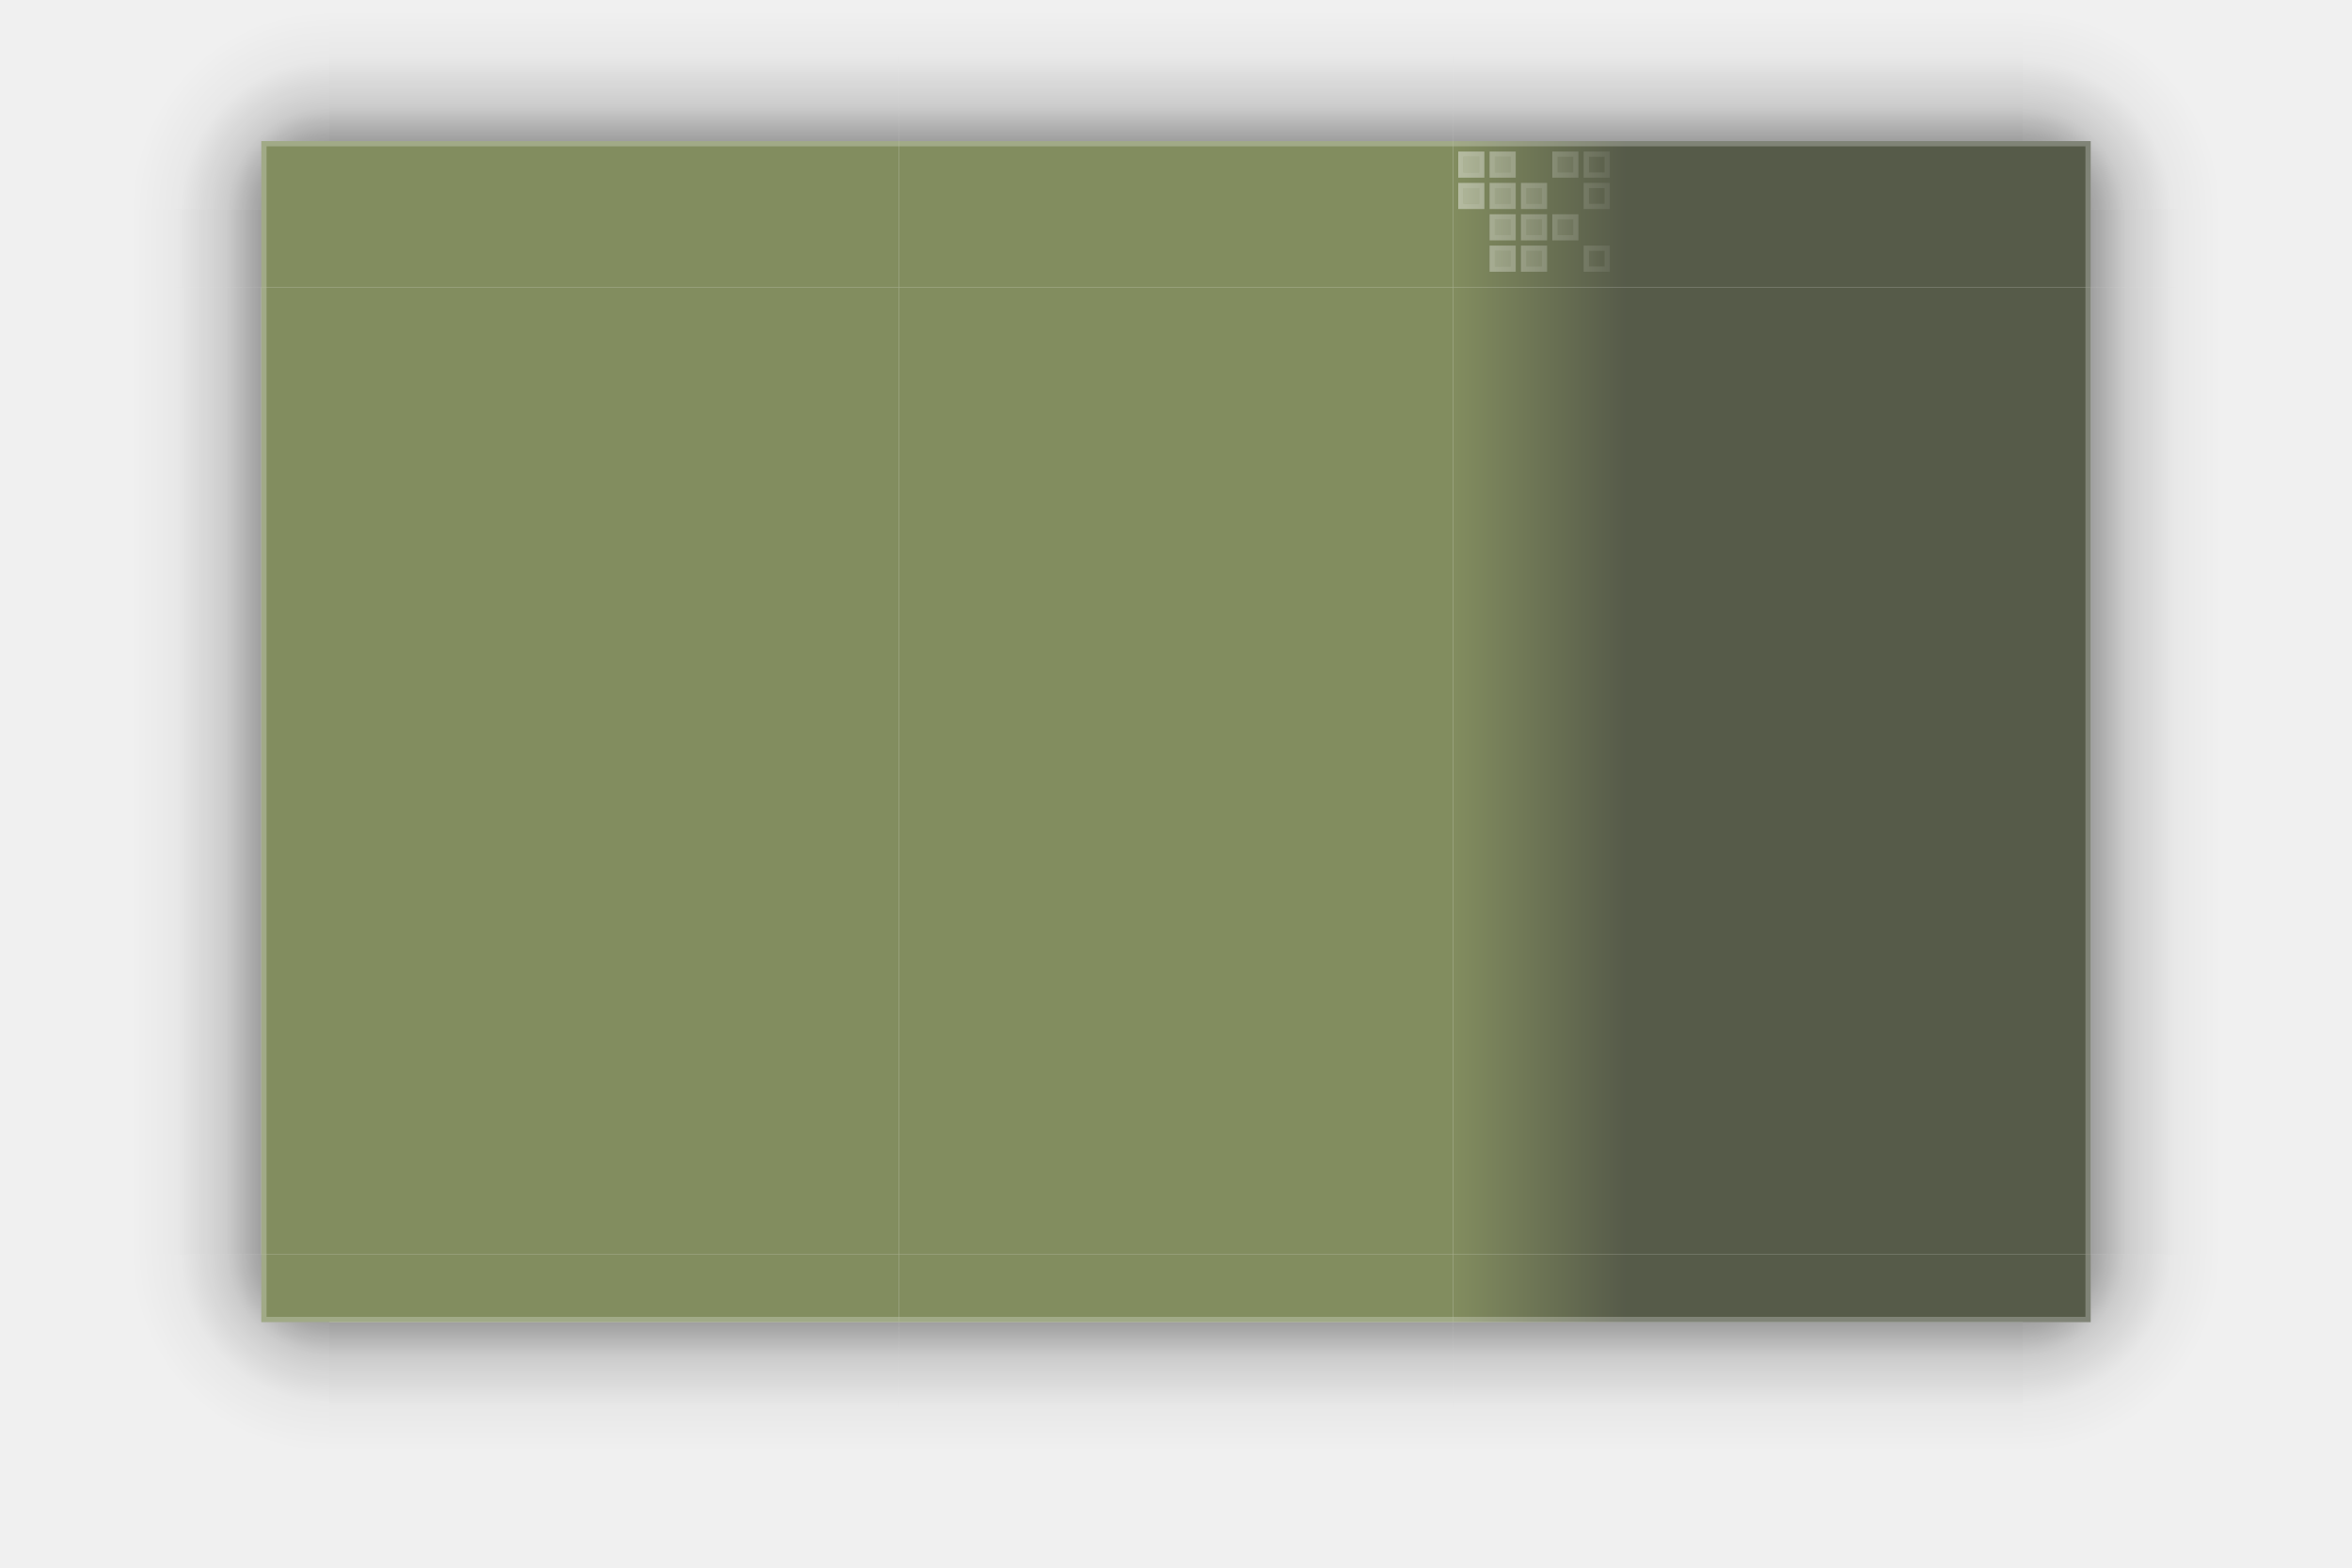
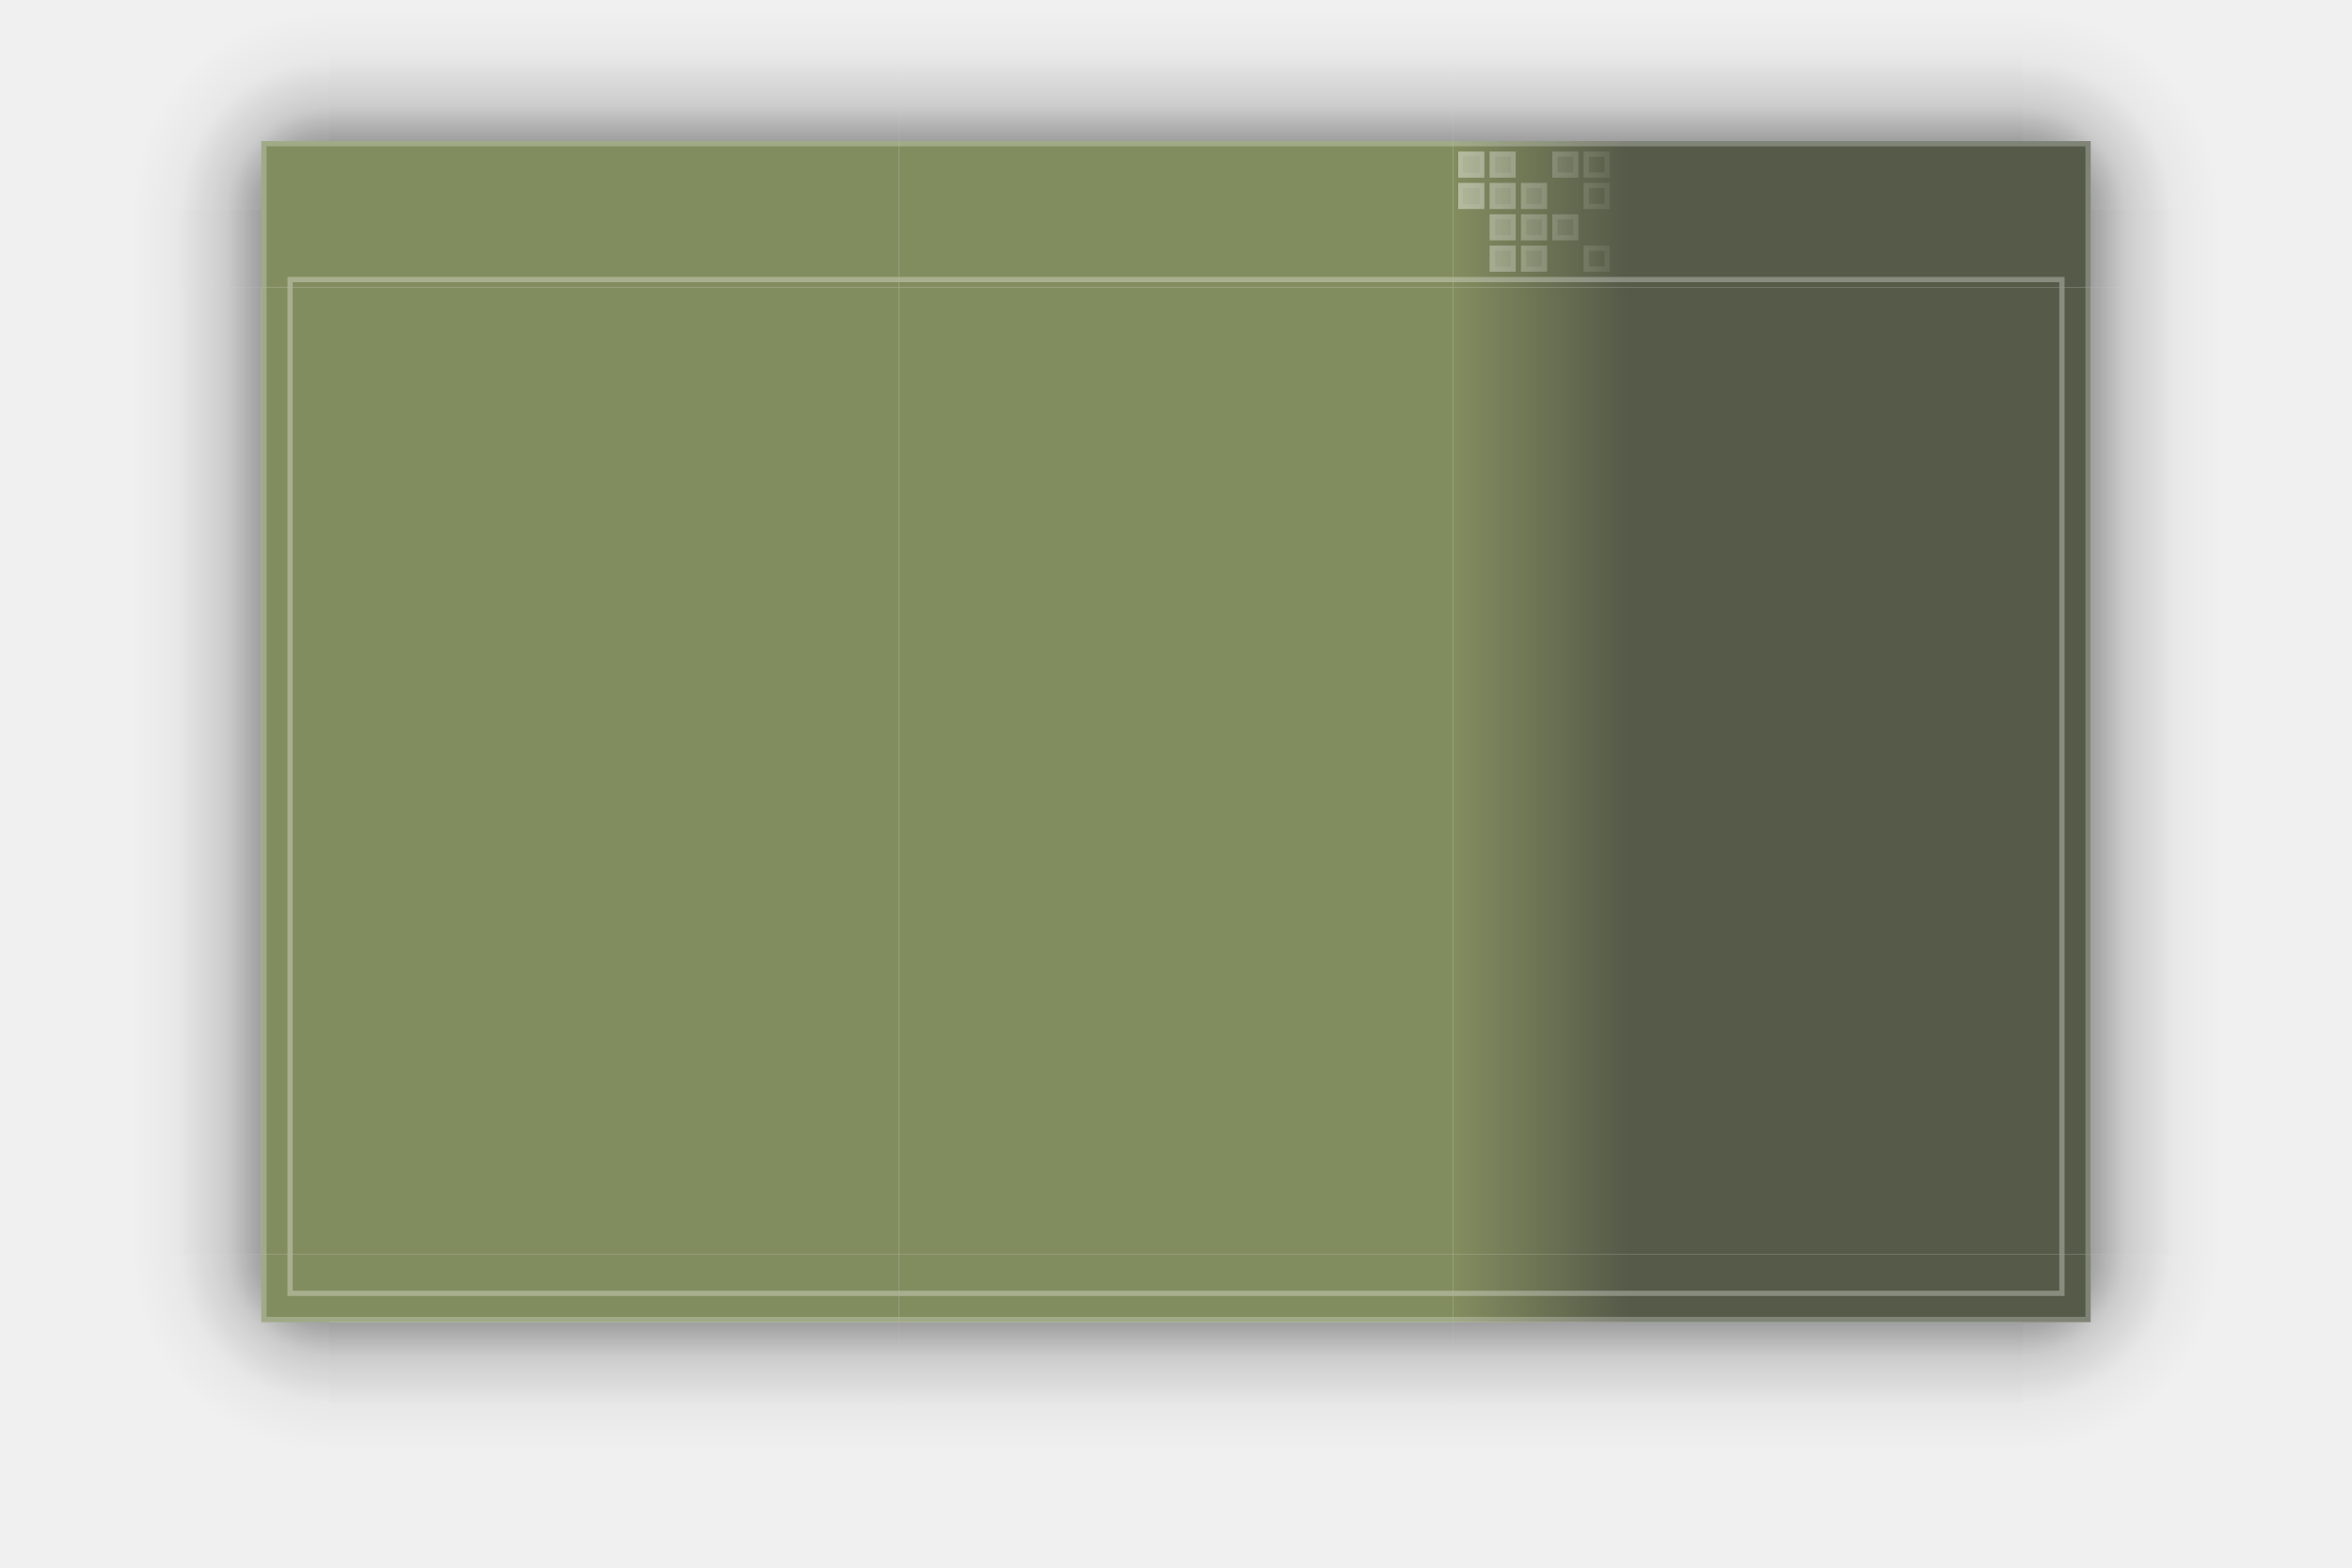
<svg xmlns="http://www.w3.org/2000/svg" xmlns:xlink="http://www.w3.org/1999/xlink" width="450" height="300" viewBox="0 0 450 300" version="1.1" id="svg5" xml:space="preserve">
  <defs id="defs2">
    <linearGradient id="linearGradient4">
      <stop style="stop-color:#5e6c2f;stop-opacity:0.749;" offset="0" id="stop5" />
      <stop style="stop-color:#232912;stop-opacity:0.749;" offset="0.271" id="stop6" />
    </linearGradient>
    <linearGradient id="linearGradient4-1">
      <stop style="stop-color:#5e6c2f;stop-opacity:0.749;" offset="0.629" id="stop3" />
      <stop style="stop-color:#232912;stop-opacity:0.834;" offset="0.93" id="stop4" />
    </linearGradient>
    <linearGradient id="linearGradient2">
      <stop style="stop-color:#5e6c2f;stop-opacity:0.749;" offset="0" id="stop1" />
      <stop style="stop-color:#232912;stop-opacity:0.749;" offset="0.271" id="stop2" />
    </linearGradient>
    <linearGradient id="shadow_gradient">
      <stop style="stop-color:#000000;stop-opacity:0.34;" offset="0" id="stop1517" />
      <stop style="stop-color:#000000;stop-opacity:0.15;" offset="0.268" id="stop1519" />
      <stop style="stop-color:#000000;stop-opacity:0.03;" offset="0.662" id="stop1521" />
      <stop style="stop-color:#000000;stop-opacity:0;" offset="1" id="stop1523" />
    </linearGradient>
    <linearGradient id="linearGradient7109">
      <stop style="stop-color:#ffffff;stop-opacity:0.55;" offset="0" id="stop7105" />
      <stop style="stop-color:#ffffff;stop-opacity:0.09;" offset="1" id="stop7107" />
    </linearGradient>
    <linearGradient id="eblem_inner">
      <stop style="stop-color:#ffffff;stop-opacity:0.47;" offset="0" id="stop7097" />
      <stop style="stop-color:#ffffff;stop-opacity:0;" offset="1" id="stop7099" />
    </linearGradient>
    <linearGradient id="window_right">
      <stop style="stop-color:#5e6c2f;stop-opacity:0.749;" offset="0" id="stop3002" />
      <stop style="stop-color:#232912;stop-opacity:0.749;" offset="0.271" id="stop3004" />
    </linearGradient>
    <linearGradient id="shadow_gradient-1">
      <stop style="stop-color:#000000;stop-opacity:0.34;" offset="0.33" id="stop7574" />
      <stop style="stop-color:#000000;stop-opacity:0.15;" offset="0.51" id="stop1159" />
      <stop style="stop-color:#000000;stop-opacity:0.03;" offset="0.76" id="stop1161" />
      <stop style="stop-color:#000000;stop-opacity:0;" offset="1" id="stop7576" />
    </linearGradient>
    <linearGradient xlink:href="#shadow_gradient" id="linearGradient7580" x1="255" y1="55" x2="255" y2="30" gradientUnits="userSpaceOnUse" gradientTransform="matrix(0.3655172,0,0,1,142.7586,-28)" />
    <linearGradient xlink:href="#shadow_gradient" id="linearGradient7712" x1="125" y1="-370" x2="125" y2="-395" gradientUnits="userSpaceOnUse" gradientTransform="translate(0,-30)" />
    <linearGradient xlink:href="#shadow_gradient" id="linearGradient7720" x1="135" y1="-80" x2="135" y2="-55" gradientUnits="userSpaceOnUse" gradientTransform="translate(0,30)" />
    <linearGradient xlink:href="#shadow_gradient" id="linearGradient7728" x1="215" y1="240" x2="215" y2="265" gradientUnits="userSpaceOnUse" gradientTransform="matrix(0.3655172,0,0,1,142.7586,13)" />
    <linearGradient xlink:href="#linearGradient2" id="linearGradient3008" x1="278" y1="37.5" x2="400" y2="37.5" gradientUnits="userSpaceOnUse" gradientTransform="matrix(1,0,0,1.037037,0,2.111111)" />
    <linearGradient xlink:href="#linearGradient4" id="linearGradient3981" gradientUnits="userSpaceOnUse" x1="278" y1="37.5" x2="400" y2="37.5" gradientTransform="matrix(1,0,0,6.851852,0,-109.4444)" />
    <linearGradient xlink:href="#window_right" id="linearGradient4719" gradientUnits="userSpaceOnUse" gradientTransform="matrix(1,0,0,0.4814815,0,228.4444)" x1="278" y1="37.5" x2="400" y2="37.5" />
    <linearGradient xlink:href="#eblem_inner" id="linearGradient7103" x1="280" y1="40.5" x2="307" y2="40.5" gradientUnits="userSpaceOnUse" />
    <linearGradient xlink:href="#linearGradient7109" id="linearGradient7111" x1="279" y1="40.5" x2="308" y2="40.5" gradientUnits="userSpaceOnUse" />
    <linearGradient xlink:href="#shadow_gradient" id="linearGradient14104" gradientUnits="userSpaceOnUse" gradientTransform="matrix(0.3758621,0,0,1,247.931,-28)" x1="255" y1="55" x2="255" y2="30" />
    <linearGradient xlink:href="#shadow_gradient" id="linearGradient14109" gradientUnits="userSpaceOnUse" gradientTransform="matrix(0.3758621,0,0,1,32.93104,-28)" x1="255" y1="55" x2="255" y2="30" />
    <linearGradient xlink:href="#shadow_gradient" id="linearGradient14115" gradientUnits="userSpaceOnUse" gradientTransform="matrix(0.3758621,0,0,1,32.93104,13)" x1="215" y1="240" x2="215" y2="265" />
    <linearGradient xlink:href="#shadow_gradient" id="linearGradient14119" gradientUnits="userSpaceOnUse" gradientTransform="matrix(0.3758621,0,0,1,247.931,13)" x1="215" y1="240" x2="215" y2="265" />
    <linearGradient xlink:href="#shadow_gradient" id="linearGradient497" gradientUnits="userSpaceOnUse" gradientTransform="translate(0,30)" x1="135" y1="-80" x2="135" y2="-55" />
    <linearGradient xlink:href="#shadow_gradient" id="linearGradient499" gradientUnits="userSpaceOnUse" x1="125" y1="-370" x2="125" y2="-395" gradientTransform="translate(0,-30)" />
    <linearGradient xlink:href="#shadow_gradient" id="linearGradient503" gradientUnits="userSpaceOnUse" gradientTransform="matrix(0.3655172,0,0,1,142.7586,13)" x1="215" y1="240" x2="215" y2="265" />
    <linearGradient xlink:href="#shadow_gradient" id="linearGradient505" gradientUnits="userSpaceOnUse" gradientTransform="matrix(0.375862,0,0,1,32.93103,13)" x1="215" y1="240" x2="215" y2="265" />
    <linearGradient xlink:href="#shadow_gradient" id="linearGradient509" gradientUnits="userSpaceOnUse" gradientTransform="matrix(0.3758621,0,0,1,247.931,13)" x1="215" y1="240" x2="215" y2="265" />
    <linearGradient xlink:href="#shadow_gradient" id="linearGradient515" gradientUnits="userSpaceOnUse" gradientTransform="matrix(0.3655172,0,0,1,142.7586,-28)" x1="255" y1="55" x2="255" y2="30" />
    <linearGradient xlink:href="#shadow_gradient" id="linearGradient517" gradientUnits="userSpaceOnUse" gradientTransform="matrix(0.3758621,0,0,1,32.93104,-28)" x1="255" y1="55" x2="255" y2="30" />
    <linearGradient xlink:href="#shadow_gradient" id="linearGradient523" gradientUnits="userSpaceOnUse" gradientTransform="matrix(0.3758621,0,0,1,247.931,-28)" x1="255" y1="55" x2="255" y2="30" />
    <linearGradient xlink:href="#shadow_gradient" id="linearGradient542" gradientUnits="userSpaceOnUse" gradientTransform="matrix(0.05172414,0,0,1,-59.13793,-5)" x1="255" y1="55" x2="255" y2="30" />
    <linearGradient xlink:href="#shadow_gradient" id="linearGradient1233" gradientUnits="userSpaceOnUse" gradientTransform="matrix(0.05172414,0,0,1,35.86207,-455)" x1="255" y1="55" x2="255" y2="30" />
    <linearGradient xlink:href="#shadow_gradient" id="linearGradient1969" gradientUnits="userSpaceOnUse" gradientTransform="matrix(0.05172414,0,0,1,-59.13793,-455)" x1="255" y1="55" x2="255" y2="30" />
    <linearGradient xlink:href="#shadow_gradient" id="linearGradient1973" gradientUnits="userSpaceOnUse" gradientTransform="matrix(0.05172414,0,0,1,-59.13793,-5)" x1="255" y1="55" x2="255" y2="30" />
    <radialGradient xlink:href="#shadow_gradient-1" id="radialGradient1389" cx="390.12" cy="240" fx="390.12" fy="240" r="19" gradientUnits="userSpaceOnUse" gradientTransform="matrix(4.1873418e-8,2,-2,1.2718048e-6,867,-540.2402)" />
    <radialGradient xlink:href="#shadow_gradient-1" id="radialGradient2437" gradientUnits="userSpaceOnUse" gradientTransform="matrix(4.1873418e-8,-2,-2,-1.2718048e-6,867,820.2402)" cx="390.12" cy="240" fx="390.12" fy="240" r="19" />
    <radialGradient xlink:href="#shadow_gradient-1" id="radialGradient2442" gradientUnits="userSpaceOnUse" gradientTransform="matrix(-4.1873418e-8,-2,2,-1.2718048e-6,-417,820.2402)" cx="390.12" cy="240" fx="390.12" fy="240" r="19" />
    <radialGradient xlink:href="#shadow_gradient-1" id="radialGradient2447" gradientUnits="userSpaceOnUse" gradientTransform="matrix(-4.1873418e-8,2,2,1.2718048e-6,-417,-540.2402)" cx="390.12" cy="240" fx="390.12" fy="240" r="19" />
    <radialGradient xlink:href="#shadow_gradient-1" id="radialGradient7493" gradientUnits="userSpaceOnUse" gradientTransform="matrix(4.1873418e-8,-2,-2,-1.2718048e-6,875,512.2402)" cx="390.12" cy="240" fx="390.12" fy="240" r="19" />
    <radialGradient xlink:href="#shadow_gradient-1" id="radialGradient7499" gradientUnits="userSpaceOnUse" gradientTransform="matrix(-4.1873418e-8,-2,2,-1.2718048e-6,-417,820.2402)" cx="390.12" cy="240" fx="390.12" fy="240" r="19" />
    <radialGradient xlink:href="#shadow_gradient-1" id="radialGradient7504" gradientUnits="userSpaceOnUse" gradientTransform="matrix(-4.1873418e-8,2,2,1.2718048e-6,-417,-540.2402)" cx="390.12" cy="240" fx="390.12" fy="240" r="19" />
    <radialGradient xlink:href="#shadow_gradient-1" id="radialGradient7508" gradientUnits="userSpaceOnUse" gradientTransform="matrix(4.1873418e-8,2,-2,1.2718048e-6,867,-540.2402)" cx="390.12" cy="240" fx="390.12" fy="240" r="19" />
    <linearGradient xlink:href="#linearGradient4-1" id="linearGradient6" x1="491.892" y1="-114.271" x2="588.765" y2="-114.271" gradientUnits="userSpaceOnUse" gradientTransform="translate(7.044712,-0.9400865)" />
    <linearGradient id="linearGradient4-2">
      <stop style="stop-color:#703d8d;stop-opacity:0.749;" offset="0.629" id="stop3-3" />
      <stop style="stop-color:#371f48;stop-opacity:0.749;" offset="0.93" id="stop4-6" />
    </linearGradient>
  </defs>
  <g id="layer1">
    <g id="decoration-center" style="display:inline">
      <rect style="display:inline;fill:#5e6c2f;fill-opacity:0.749;stroke-width:3.234" id="rect4711" width="106" height="185" x="172" y="55" />
    </g>
    <g id="decoration-topright" style="display:inline">
      <rect style="fill:url(#linearGradient14104);fill-opacity:1;stroke-width:0.613" id="rect14102" width="109" height="25" x="278" y="2" />
      <rect style="display:inline;fill:url(#linearGradient3008);fill-opacity:1;stroke-width:1.35" id="rect1229" width="122" height="28" x="278" y="27" />
      <path id="rect5451" style="fill:#ffffff;fill-opacity:0.253" d="m 278,27 v 1 h 121 v 27 h 1 V 27 h -1 z" />
      <path id="rect6295" style="fill:url(#linearGradient7103);fill-opacity:0.75" d="m 280,30 v 3 h 3 v -3 z m 6,0 v 3 h 3 v -3 z m 12,0 v 3 h 3 v -3 z m 6,0 v 3 h 3 v -3 z m -24,6 v 3 h 3 v -3 z m 6,0 v 3 h 3 v -3 z m 6,0 v 3 h 3 v -3 z m 12,0 v 3 h 3 v -3 z m -18,6 v 3 h 3 v -3 z m 6,0 v 3 h 3 v -3 z m 6,0 v 3 h 3 v -3 z m -12,6 v 3 h 3 v -3 z m 6,0 v 3 h 3 v -3 z m 12,0 v 3 h 3 v -3 z" />
      <path id="rect6303" style="fill:url(#linearGradient7111);fill-opacity:0.75" d="m 279,29 v 1 3 1 h 5 v -1 -3 -1 z m 6,0 v 1 3 1 h 5 v -1 -3 -1 z m 12,0 v 1 3 1 h 5 v -1 -3 -1 z m 6,0 v 1 3 1 h 5 v -1 -3 -1 z m -23,1 h 3 v 3 h -3 z m 6,0 h 3 v 3 h -3 z m 12,0 h 3 v 3 h -3 z m 6,0 h 3 v 3 h -3 z m -25,5 v 1 3 1 h 5 v -1 -3 -1 z m 6,0 v 1 3 1 h 5 v -1 -3 -1 z m 6,0 v 1 3 1 h 5 v -1 -3 -1 z m 12,0 v 1 3 1 h 5 v -1 -3 -1 z m -23,1 h 3 v 3 h -3 z m 6,0 h 3 v 3 h -3 z m 6,0 h 3 v 3 h -3 z m 12,0 h 3 v 3 h -3 z m -19,5 v 1 3 1 h 5 v -1 -3 -1 z m 6,0 v 1 3 1 h 5 v -1 -3 -1 z m 6,0 v 1 3 1 h 5 v -1 -3 -1 z m -11,1 h 3 v 3 h -3 z m 6,0 h 3 v 3 h -3 z m 6,0 h 3 v 3 h -3 z m -13,5 v 1 3 1 h 5 v -1 -3 -1 z m 6,0 v 1 3 1 h 5 v -1 -3 -1 z m 12,0 v 1 3 1 h 5 v -1 -3 -1 z m -17,1 h 3 v 3 h -3 z m 6,0 h 3 v 3 h -3 z m 12,0 h 3 v 3 h -3 z" />
      <rect style="fill:url(#linearGradient1233);fill-opacity:1;stroke-width:0.227" id="rect1231" width="15" height="25" x="40" y="-425" transform="rotate(90)" />
      <path style="display:inline;fill:url(#radialGradient2437);fill-opacity:1;stroke-width:0.605" d="M 400,40 V 27 H 387 V 2 h 38 v 38 z" id="path2434" />
+       <rect style="display:inline;fill:#ffffff;fill-opacity:0.299" id="rect1" width="117" height="1" x="278" y="53" />
+       <rect style="display:inline;fill:#ffffff;fill-opacity:0.299;stroke-width:0.707" id="rect2" width="1" height="1" x="394" y="54" />
    </g>
    <g id="decoration-topleft" style="display:inline">
      <rect style="fill:url(#linearGradient14109);fill-opacity:1;stroke-width:0.613" id="rect14107" width="109" height="25" x="63" y="2" />
      <rect style="display:inline;fill:#5e6c2f;fill-opacity:0.749;stroke-width:1.35" id="rect2998" width="122" height="28" x="50" y="27" />
      <path id="rect8940" style="display:inline;fill:#ffffff;fill-opacity:0.253" d="m -50,27 v 28 h -1 V 28 h -121 v -1 h 121 z" transform="scale(-1,1)" />
      <rect style="fill:url(#linearGradient542);fill-opacity:1;stroke-width:0.227" id="rect540" width="15" height="25" x="-55" y="25" transform="rotate(-90)" />
      <path style="display:inline;fill:url(#radialGradient2442);fill-opacity:1;stroke-width:0.605" d="M 50,40 V 27 H 63 V 2 H 25 v 38 z" id="path2439" />
+       <rect style="display:inline;fill:#ffffff;fill-opacity:0.299" id="rect1-6" width="117" height="1" x="55" y="53" />
+       <rect style="display:inline;fill:#ffffff;fill-opacity:0.299;stroke-width:0.707" id="rect2-7" width="1" height="1" x="55" y="54" />
    </g>
    <g id="decoration-top" style="display:inline">
      <rect style="fill:url(#linearGradient7580);fill-opacity:1;stroke-width:0.605" id="rect7436" width="106" height="25" x="172" y="2" />
      <rect style="fill:#5e6c2f;fill-opacity:0.749;stroke-width:1.258" id="rect3000" width="106" height="28" x="172" y="27" />
      <rect style="fill:#ffffff;fill-opacity:0.253;stroke-width:1.981" id="rect8948" width="1" height="106" x="27" y="172" transform="matrix(0,1,1,0,0,0)" />
+       <rect style="display:inline;fill:#ffffff;fill-opacity:0.299;stroke-width:0.952" id="rect1-6-3" width="106" height="1" x="172" y="53" />
    </g>
    <g id="decoration-bottomright" style="display:inline">
      <rect style="fill:url(#linearGradient14119);fill-opacity:1;stroke-width:0.613" id="rect14117" width="109" height="25" x="278" y="253" />
      <rect style="fill:url(#linearGradient4719);fill-opacity:1;stroke-width:0.92" id="rect4713" width="122" height="13" x="278" y="240" />
      <path id="rect12583" style="fill:#ffffff;fill-opacity:0.253;stroke-width:2.117" d="m 240,-399 h 12 v 121 h 1 v -121 -1 h -13 z" transform="rotate(90)" />
      <path style="fill:url(#radialGradient1389);fill-opacity:1;stroke-width:0.605" d="m 400,240 v 13 h -13 v 25 h 38 v -38 z" id="path1367" />
+       <rect style="display:inline;fill:#ffffff;fill-opacity:0.299" id="rect1-62" width="117" height="1" x="278" y="247" />
+       <rect style="display:inline;fill:#ffffff;fill-opacity:0.299;stroke-width:1.871" id="rect2-9" width="1" height="7" x="394" y="240" />
    </g>
    <g id="decoration-bottomleft" style="display:inline">
      <rect style="fill:url(#linearGradient14115);fill-opacity:1;stroke-width:0.613" id="rect14112" width="109" height="25" x="63" y="253" />
      <rect style="fill:#5e6c2f;fill-opacity:0.749;stroke-width:0.92" id="rect4715" width="122" height="13" x="50" y="240" />
      <path id="rect12585" style="display:inline;fill:#ffffff;fill-opacity:0.253;stroke-width:2.117" d="m 240,50 h 13 v 1 121 h -1 V 51 h -12 z" transform="matrix(0,1,1,0,0,0)" />
      <path style="display:inline;fill:url(#radialGradient2447);fill-opacity:1;stroke-width:0.605" d="m 50,240 v 13 h 13 v 25 H 25 v -38 z" id="path2444" />
+       <rect style="display:inline;fill:#ffffff;fill-opacity:0.299" id="rect1-6-2" width="117" height="1" x="55" y="247" />
+       <rect style="display:inline;fill:#ffffff;fill-opacity:0.299;stroke-width:1.871" id="rect2-7-7" width="1" height="7" x="55" y="240" />
    </g>
    <g id="decoration-bottom" style="display:inline">
      <rect style="fill:url(#linearGradient7728);fill-opacity:1;stroke-width:0.605;stroke-dasharray:none" id="rect7485" width="106" height="25" x="172" y="253" />
      <rect style="fill:#5e6c2f;fill-opacity:0.749;stroke-width:0.857" id="rect4717" width="106" height="13" x="172" y="240" />
      <rect style="fill:#ffffff;fill-opacity:0.253;stroke-width:1.981" id="rect12587" width="1" height="106" x="252" y="172" transform="matrix(0,1,1,0,0,0)" />
+       <rect style="display:inline;fill:#ffffff;fill-opacity:0.299;stroke-width:0.952" id="rect1-6-3-9" width="106" height="1" x="172" y="247" />
    </g>
    <g id="decoration-right" style="display:inline">
      <rect style="fill:url(#linearGradient7712);fill-opacity:1;stroke-width:0.799" id="rect7487" width="185" height="25" x="55" y="-425" transform="rotate(90)" />
      <rect style="display:inline;fill:url(#linearGradient3981);fill-opacity:1;stroke-width:3.47" id="rect3979" width="122" height="185" x="278" y="55" />
      <rect style="fill:#ffffff;fill-opacity:0.253;stroke-width:2.618" id="rect14045" width="1" height="185" x="399" y="55" />
+       <rect style="display:inline;fill:#ffffff;fill-opacity:0.299;stroke-width:9.618" id="rect2-9-6" width="1" height="185" x="394" y="55" />
    </g>
    <g id="decoration-left" style="display:inline">
      <rect style="fill:url(#linearGradient7720);fill-opacity:1;stroke-width:0.799" id="rect7489" width="185" height="25" x="55" y="-50" transform="rotate(90)" />
      <rect style="display:inline;fill:#5e6c2f;fill-opacity:0.749;stroke-width:3.47" id="rect3983" width="122" height="185" x="50" y="55" />
      <rect style="fill:#ffffff;fill-opacity:0.253;stroke-width:2.618" id="rect14047" width="1" height="185" x="-51" y="55" transform="scale(-1,1)" />
+       <rect style="display:inline;fill:#ffffff;fill-opacity:0.299;stroke-width:9.618" id="rect2-9-6-6" width="1" height="185" x="55" y="55" />
    </g>
    <g id="mask-center" transform="translate(453,4)">
      <rect style="display:inline;fill:#000000;fill-opacity:1;stroke-width:3.234" id="rect15623" width="106" height="185" x="172" y="55" />
    </g>
    <g id="mask-topright" transform="translate(453,4)">
      <rect style="fill:none;fill-opacity:1;stroke-width:1" id="rect15627" width="25" height="25" x="401" y="1" />
      <rect style="fill:none;fill-opacity:1;stroke-width:0.651" id="rect15629" width="123" height="25" x="278" y="1" />
      <rect style="display:inline;fill:#000000;fill-opacity:1;stroke-width:1.409" id="rect15631" width="124" height="30" x="278" y="25" />
      <rect style="fill:none;fill-opacity:1;stroke-width:1.077" id="rect2178" width="25" height="29" x="401" y="26" />
    </g>
    <g id="mask-topleft" transform="translate(453,4)">
      <rect style="fill:none;fill-opacity:1;stroke-width:0.651" id="rect15641" width="123" height="25" x="49" y="1" />
      <rect style="display:inline;fill:none;fill-opacity:1;stroke-width:1" id="rect15643" width="25" height="25" x="24" y="1" />
      <rect style="display:inline;fill:#000000;fill-opacity:1;stroke-width:1.409" id="rect15645" width="124" height="30" x="48" y="25" />
      <rect style="display:inline;fill:none;fill-opacity:1;stroke-width:1.077" id="rect2176" width="25" height="29" x="24" y="26" />
    </g>
    <g id="mask-top" transform="translate(453,4)">
      <rect style="fill:none;fill-opacity:1;stroke-width:0.605" id="rect15651" width="106" height="25" x="172" y="1" />
      <rect style="fill:#000000;fill-opacity:1;stroke-width:1.302" id="rect15653" width="106" height="30" x="172" y="25" />
    </g>
    <g id="mask-bottomright" transform="translate(453,4)">
      <rect style="fill:none;fill-opacity:1;stroke-width:0.651" id="rect15659" width="123" height="25" x="278" y="254" />
      <rect style="fill:none;fill-opacity:1;stroke-width:1" id="rect15661" width="25" height="25" x="401" y="254" />
      <rect style="fill:#000000;fill-opacity:1;stroke-width:0.96" id="rect15663" width="124" height="15" x="278" y="240" />
      <rect style="fill:none;fill-opacity:1;stroke-width:0.748" id="rect2180" width="25" height="14" x="401" y="240" />
    </g>
    <g id="mask-bottomleft" transform="translate(453,4)">
      <rect style="fill:none;fill-opacity:1;stroke-width:0.651" id="rect15669" width="123" height="25" x="49" y="254" />
      <rect style="display:inline;fill:none;fill-opacity:1;stroke-width:1" id="rect15671" width="25" height="25" x="24" y="254" />
      <rect style="fill:#000000;fill-opacity:1;stroke-width:0.96" id="rect15673" width="124" height="15" x="48" y="240" />
      <rect style="display:inline;fill:none;fill-opacity:1;stroke-width:0.748" id="rect2182" width="25" height="14" x="24" y="240" />
    </g>
    <g id="mask-bottom" transform="translate(453,4)">
      <rect style="fill:none;fill-opacity:1;stroke-width:0.605" id="rect15679" width="106" height="25" x="172" y="254" />
      <rect style="fill:#000000;fill-opacity:0.997;stroke-width:0.887" id="rect15681" width="106" height="15" x="172" y="240" />
    </g>
    <g id="mask-right" transform="translate(453,4)">
      <rect style="fill:none;fill-opacity:1;stroke-width:0.799" id="rect15687" width="185" height="25" x="55" y="-426" transform="rotate(90)" />
      <rect style="display:inline;fill:#000000;fill-opacity:1;stroke-width:3.498" id="rect15691" width="124" height="185" x="278" y="55" />
    </g>
    <g id="mask-left" transform="translate(453,4)">
      <rect style="fill:none;fill-opacity:1;stroke-width:0.799" id="rect15699" width="185" height="25" x="55" y="-49" transform="rotate(90)" />
      <rect style="display:inline;fill:#000000;fill-opacity:1;stroke-width:3.484" id="rect15701" width="124" height="185" x="48" y="55" />
    </g>
-     <rect style="fill:#ffffff;fill-opacity:0" id="innerborder-center" width="30" height="25" x="421" y="340" />
-     <rect style="fill:#ffffff;fill-opacity:0.3" id="innerborder-top" width="30" height="1" x="421" y="339" />
-     <rect style="fill:#ffffff;fill-opacity:0.3;stroke-width:1.118" id="innerborder-right" width="1" height="25" x="451" y="340" />
-     <rect style="fill:#ffffff;fill-opacity:0.3;stroke-width:1.118" id="innerborder-left" width="1" height="25" x="420" y="340" />
-     <rect style="fill:#ffffff;fill-opacity:0.3" id="innerborder-bottom" width="30" height="1" x="421" y="365" />
-     <rect style="fill:#ffffff;fill-opacity:0.3" id="innerborder-topright" width="1" height="1" x="451" y="339" />
-     <rect style="fill:#ffffff;fill-opacity:0.3" id="innerborder-topleft" width="1" height="1" x="420" y="339" />
-     <rect style="fill:#ffffff;fill-opacity:0.3" id="innerborder-bottomleft" width="1" height="1" x="420" y="365" />
-     <rect style="fill:#ffffff;fill-opacity:0.3" id="innerborder-bottomright" width="1" height="1" x="451" y="365" />
-     <rect style="fill:#27292b;fill-opacity:0" id="innerborder-inactive-center" width="30" height="25" x="469" y="340" />
-     <rect style="fill:#afafaf;fill-opacity:0.3" id="innerborder-inactive-top" width="30" height="1" x="469" y="339" />
-     <rect style="fill:#afafaf;fill-opacity:0.3;stroke-width:1.118" id="innerborder-inactive-right" width="1" height="25" x="499" y="340" />
-     <rect style="fill:#afafaf;fill-opacity:0.3;stroke-width:1.118" id="innerborder-inactive-left" width="1" height="25" x="468" y="340" />
-     <rect style="fill:#afafaf;fill-opacity:0.3" id="innerborder-inactive-bottom" width="30" height="1" x="469" y="365" />
-     <rect style="fill:#afafaf;fill-opacity:0.3" id="innerborder-inactive-topright" width="1" height="1" x="499" y="339" />
-     <rect style="fill:#afafaf;fill-opacity:0.3" id="innerborder-inactive-topleft" width="1" height="1" x="468" y="339" />
-     <rect style="fill:#afafaf;fill-opacity:0.3" id="innerborder-inactive-bottomleft" width="1" height="1" x="468" y="365" />
-     <rect style="fill:#afafaf;fill-opacity:0.3" id="innerborder-inactive-bottomright" width="1" height="1" x="499" y="365" />
    <g id="decoration-inactive-center" transform="translate(8,-308)">
      <rect style="display:inline;fill:#232912;fill-opacity:0.749;stroke-width:3.234" id="rect359" width="106" height="185" x="172" y="55" />
    </g>
    <g id="decoration-inactive-topright" transform="translate(8,-308)" style="display:inline">
      <rect style="fill:url(#linearGradient523);fill-opacity:1;stroke-width:0.613" id="rect365" width="109" height="25" x="278" y="2" />
      <rect style="display:inline;fill:#232912;fill-opacity:0.749;stroke-width:1.35" id="rect367" width="122" height="28" x="278" y="27" />
      <path id="path369" style="fill:#ffffff;fill-opacity:0.253" d="m 278,27 v 1 h 121 v 27 h 1 V 27 h -1 z" />
      <rect style="fill:url(#linearGradient1969);fill-opacity:1;stroke-width:0.227" id="rect1967" width="15" height="25" x="-55" y="-425" transform="matrix(0,-1,-1,0,0,0)" />
      <path style="display:inline;fill:url(#radialGradient7493);fill-opacity:1;stroke-width:0.605" d="m 408,-268 v -13 h -13 v -25 h 38 v 38 z" id="path7491" transform="translate(-8,308)" />
+       <rect style="display:inline;fill:#afafaf;fill-opacity:0.299" id="rect1-3" width="117" height="1" x="286" y="-255" transform="translate(-8,308)" />
+       <rect style="display:inline;fill:#afafaf;fill-opacity:0.299;stroke-width:0.707" id="rect2-74" width="1" height="1" x="402" y="-254" transform="translate(-8,308)" />
    </g>
    <g id="decoration-inactive-topleft" transform="translate(8,-308)" style="display:inline">
      <rect style="fill:url(#linearGradient517);fill-opacity:1;stroke-width:0.613" id="rect377" width="109" height="25" x="63" y="2" />
      <rect style="display:inline;fill:#232912;fill-opacity:0.749;stroke-width:1.35" id="rect381" width="122" height="28" x="50" y="27" />
      <path id="path383" style="display:inline;fill:#ffffff;fill-opacity:0.253" d="m -50,27 v 28 h -1 V 28 h -121 v -1 h 121 z" transform="scale(-1,1)" />
      <rect style="fill:url(#linearGradient1973);fill-opacity:1;stroke-width:0.227" id="rect1971" width="15" height="25" x="-55" y="25" transform="rotate(-90)" />
      <path style="display:inline;fill:url(#radialGradient7499);fill-opacity:1;stroke-width:0.605" d="M 50,40 V 27 H 63 V 2 H 25 v 38 z" id="path7496" />
-     </g>
-     <g id="decoration-inactive-top" transform="translate(8,-308)">
+       <rect style="display:inline;fill:#afafaf;fill-opacity:0.299" id="rect1-6-25" width="117" height="1" x="63" y="-255" transform="translate(-8,308)" />
+       <rect style="display:inline;fill:#afafaf;fill-opacity:0.299;stroke-width:0.707" id="rect2-7-4" width="1" height="1" x="63" y="-254" transform="translate(-8,308)" />
+     </g>
+     <g id="decoration-inactive-top" transform="translate(8,-308)" style="display:inline">
      <rect style="fill:url(#linearGradient515);fill-opacity:1;stroke-width:0.605" id="rect387" width="106" height="25" x="172" y="2" />
      <rect style="fill:#232912;fill-opacity:0.749;stroke-width:1.258" id="rect389" width="106" height="28" x="172" y="27" />
      <rect style="fill:#ffffff;fill-opacity:0.253;stroke-width:1.981" id="rect391" width="1" height="106" x="27" y="172" transform="matrix(0,1,1,0,0,0)" />
+       <rect style="display:inline;fill:#afafaf;fill-opacity:0.299;stroke-width:0.952" id="rect1-6-3-4" width="106" height="1" x="180" y="-255" transform="translate(-8,308)" />
    </g>
    <g id="decoration-inactive-bottomright" transform="translate(8,-308)" style="display:inline">
      <rect style="fill:url(#linearGradient509);fill-opacity:1;stroke-width:0.613" id="rect395" width="109" height="25" x="278" y="253" />
      <rect style="fill:#232912;fill-opacity:0.749;stroke-width:0.92" id="rect399" width="122" height="13" x="278" y="240" />
      <path id="path401" style="fill:#ffffff;fill-opacity:0.253;stroke-width:2.117" d="m 240,-399 h 12 v 121 h 1 v -121 -1 h -13 z" transform="rotate(90)" />
      <path style="display:inline;fill:url(#radialGradient7508);fill-opacity:1;stroke-width:0.605" d="m 400,240 v 13 h -13 v 25 h 38 v -38 z" id="path7506" />
+       <rect style="display:inline;fill:#afafaf;fill-opacity:0.299" id="rect1-62-3" width="117" height="1" x="286" y="-61" transform="translate(-8,308)" />
+       <rect style="display:inline;fill:#afafaf;fill-opacity:0.299;stroke-width:1.871" id="rect2-9-0" width="1" height="7" x="402" y="-68" transform="translate(-8,308)" />
    </g>
    <g id="decoration-inactive-bottomleft" transform="translate(8,-308)" style="display:inline">
      <rect style="fill:url(#linearGradient505);fill-opacity:1;stroke-width:0.613" id="rect405" width="109" height="25" x="63" y="253" />
      <rect style="fill:#232912;fill-opacity:0.749;stroke-width:0.92" id="rect409" width="122" height="13" x="50" y="240" />
      <path id="path411" style="display:inline;fill:#ffffff;fill-opacity:0.253;stroke-width:2.117" d="m 240,50 h 13 v 1 121 h -1 V 51 h -12 z" transform="matrix(0,1,1,0,0,0)" />
      <path style="display:inline;fill:url(#radialGradient7504);fill-opacity:1;stroke-width:0.605" d="m 50,240 v 13 h 13 v 25 H 25 v -38 z" id="path7501" />
-     </g>
-     <g id="decoration-inactive-bottom" transform="translate(8,-308)">
+       <rect style="display:inline;fill:#afafaf;fill-opacity:0.299" id="rect1-6-2-8" width="117" height="1" x="63" y="-61" transform="translate(-8,308)" />
+       <rect style="display:inline;fill:#afafaf;fill-opacity:0.299;stroke-width:1.871" id="rect2-7-7-6" width="1" height="7" x="63" y="-68" transform="translate(-8,308)" />
+     </g>
+     <g id="decoration-inactive-bottom" transform="translate(8,-308)" style="display:inline">
      <rect style="fill:url(#linearGradient503);fill-opacity:1;stroke-width:0.605" id="rect415" width="106" height="25" x="172" y="253" />
      <rect style="fill:#232912;fill-opacity:0.749;stroke-width:0.857" id="rect417" width="106" height="13" x="172" y="240" />
      <rect style="fill:#ffffff;fill-opacity:0.253;stroke-width:1.981" id="rect419" width="1" height="106" x="252" y="172" transform="matrix(0,1,1,0,0,0)" />
-     </g>
-     <g id="decoration-inactive-right" transform="translate(8,-308)">
+       <rect style="display:inline;fill:#afafaf;fill-opacity:0.299;stroke-width:0.952" id="rect1-6-3-9-8" width="106" height="1" x="180" y="-61" transform="translate(-8,308)" />
+     </g>
+     <g id="decoration-inactive-right" transform="translate(8,-308)" style="display:inline">
      <rect style="fill:url(#linearGradient499);fill-opacity:1;stroke-width:0.799" id="rect423" width="185" height="25" x="55" y="-425" transform="rotate(90)" />
      <rect style="display:inline;fill:#232912;fill-opacity:0.749;stroke-width:3.47" id="rect427" width="122" height="185" x="278" y="55" />
      <rect style="fill:#ffffff;fill-opacity:0.253;stroke-width:2.618" id="rect429" width="1" height="185" x="399" y="55" />
-     </g>
-     <g id="decoration-inactive-left" transform="translate(8,-308)">
+       <rect style="display:inline;fill:#afafaf;fill-opacity:0.299;stroke-width:9.618" id="rect2-9-6-3" width="1" height="185" x="402" y="-253" transform="translate(-8,308)" />
+     </g>
+     <g id="decoration-inactive-left" transform="translate(8,-308)" style="display:inline">
      <rect style="display:inline;fill:url(#linearGradient497);fill-opacity:1;stroke-width:0.799" id="rect435" width="185" height="25" x="55" y="-50" transform="rotate(90)" />
      <rect style="display:inline;fill:#232912;fill-opacity:0.749;stroke-width:3.47" id="rect437" width="122" height="185" x="50" y="55" />
      <rect style="fill:#ffffff;fill-opacity:0.253;stroke-width:2.618" id="rect439" width="1" height="185" x="-51" y="55" transform="scale(-1,1)" />
+       <rect style="display:inline;fill:#afafaf;fill-opacity:0.299;stroke-width:9.618" id="rect2-9-6-6-4" width="1" height="185" x="63" y="-253" transform="translate(-8,308)" />
    </g>
    <rect style="display:inline;fill:url(#linearGradient6);stroke-width:0.987" id="decoration-maximized-center" width="96.874" height="27.577" x="498.937" y="-129" />
    <rect style="display:inline;fill:#232912;fill-opacity:0.749;stroke-width:1.011" id="decoration-maximized-inactive-center" width="96.874" height="27.577" x="499.563" y="-172" />
  </g>
</svg>
